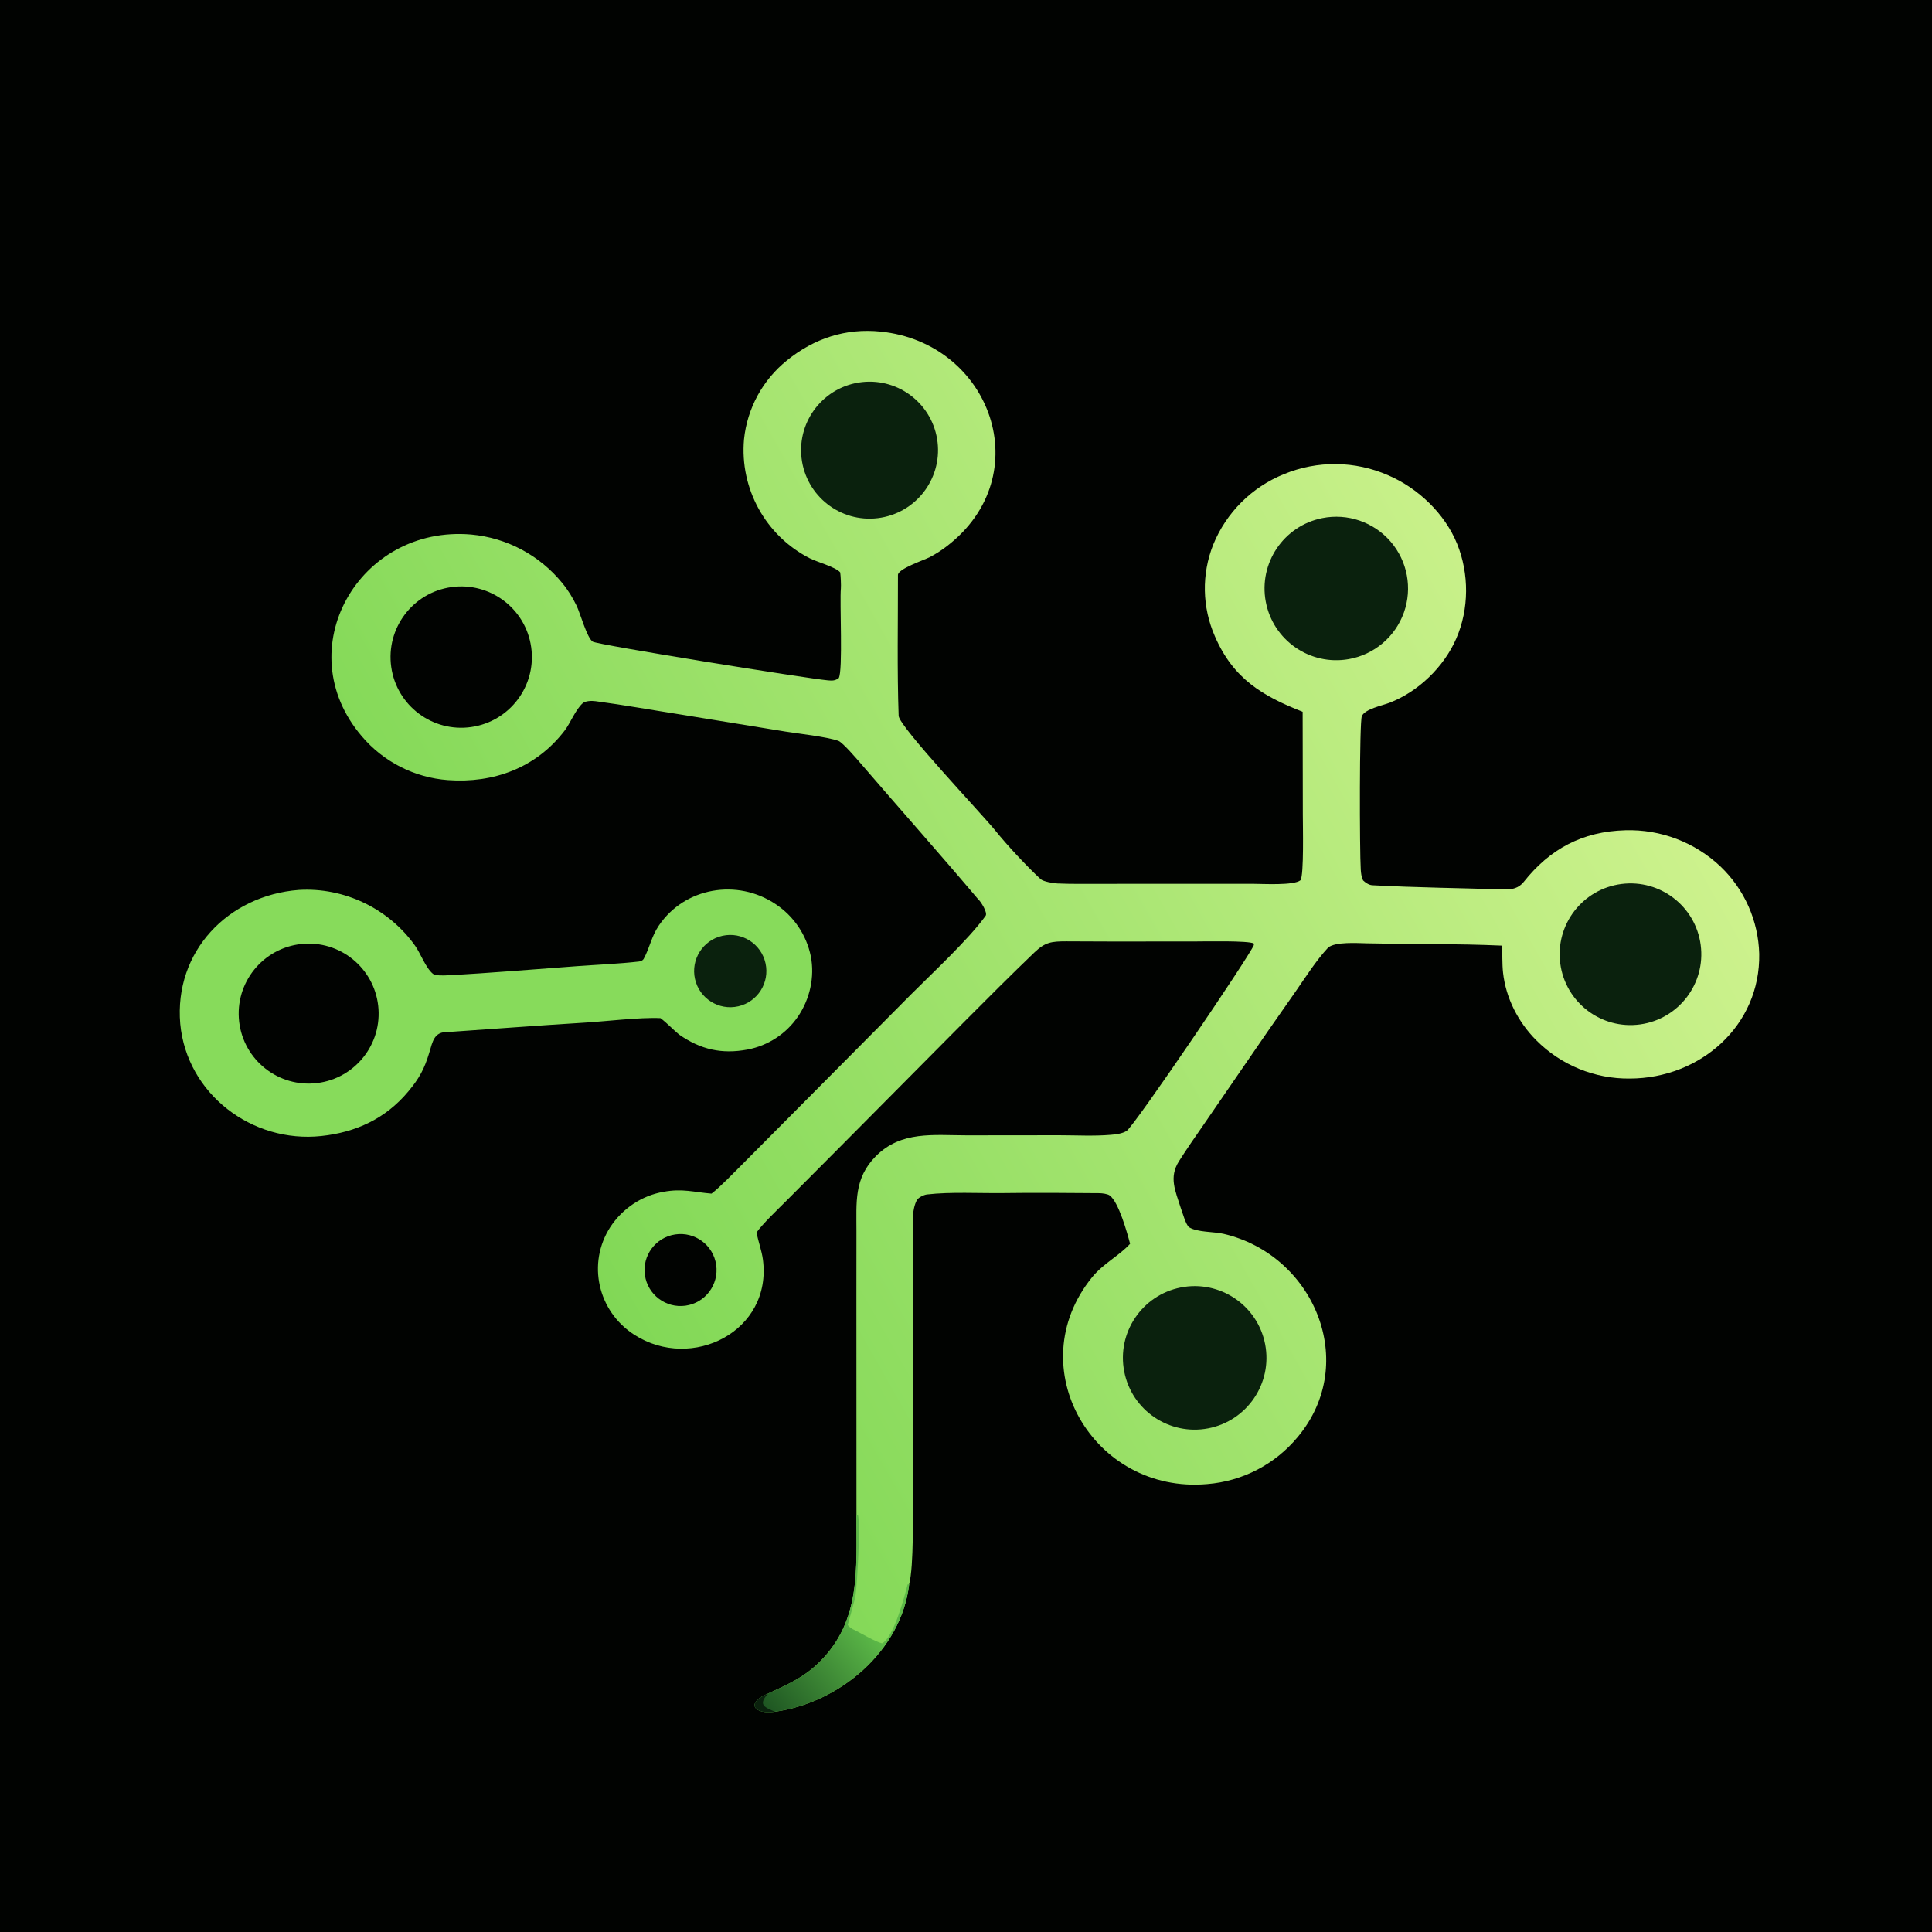
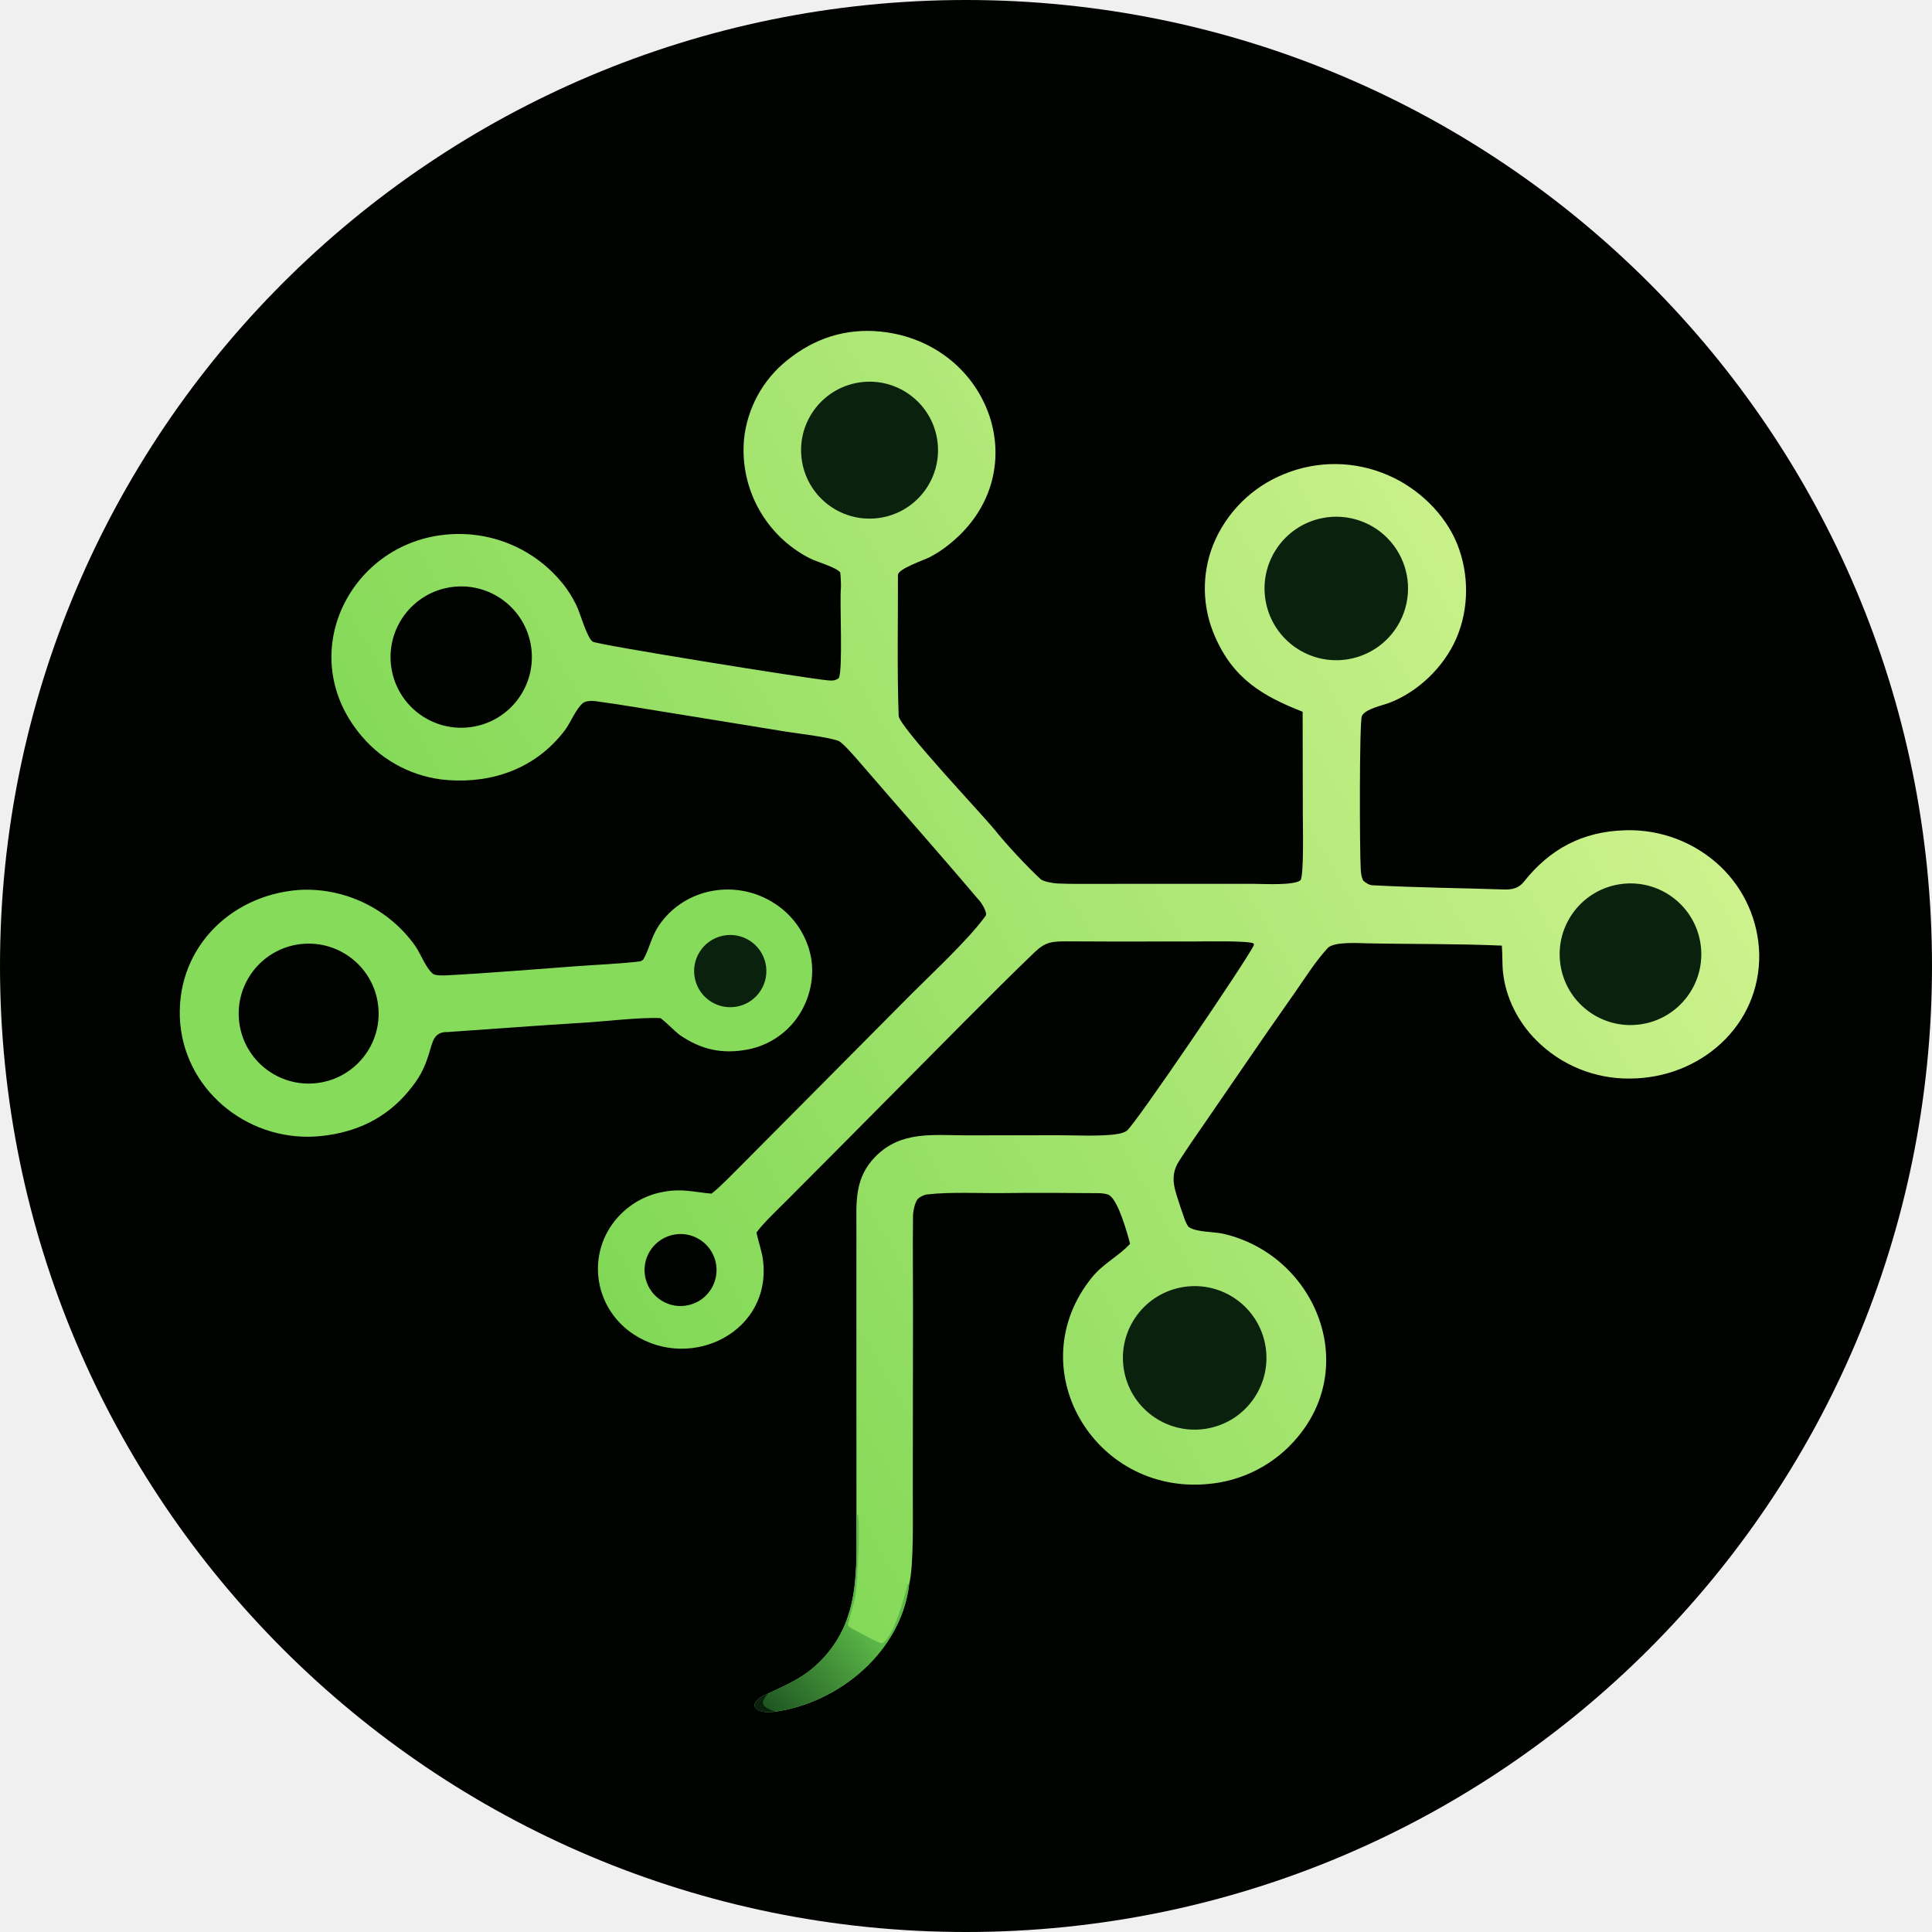
- <svg xmlns="http://www.w3.org/2000/svg" width="783" height="783" viewBox="0 0 783 783">
-   <path fill="#010301" d="M0 0L783 0L783 783L0 783L0 0Z" />
+ <svg xmlns="http://www.w3.org/2000/svg" width="783" height="783" viewBox="0 0 783 783" fill="none">
+   <g clip-path="url(#clip0_450_16)">
+     <path d="M0 0H783V783H0V0Z" fill="#010301" />
+     <path d="M288.364 483.753C291.731 481.2 297.237 475.449 300.39 472.318L323.272 449.286L369.28 402.955C377.222 394.961 392.584 380.758 399.453 371.153C400.38 369.856 397.404 365.233 396.436 364.466C380.885 346.056 364.825 328.005 349.109 309.74C347.613 308.001 341.551 300.872 339.772 300.248C334.996 298.572 323.509 297.323 318.439 296.506L275.993 289.598C264.517 287.801 252.891 285.717 241.379 284.177C239.861 283.974 237.3 283.989 236.146 285.012C233.28 287.551 231.131 293.08 228.887 296.027C217.275 311.277 199.95 317.498 181.551 316.16C168.009 315.163 155.435 308.772 146.647 298.42C116.593 263.257 145.393 212.676 190.993 216.633C205.44 217.961 218.742 225.056 227.89 236.316C230.249 239.173 232.033 242.131 233.664 245.447C235.177 248.523 237.87 258.565 240.253 260.069C242.248 261.329 326.668 274.937 335.586 275.743C337.333 275.901 338.48 275.893 339.914 274.835C341.697 272.049 340.252 243.675 340.793 238.484C340.908 237.38 340.722 233.256 340.517 231.977C338.725 229.793 331.185 227.82 328.011 226.177C310.235 217.007 299.771 197.997 301.532 178.074C302.825 165.483 309.117 153.937 318.997 146.026C330.005 137.122 342.736 132.958 356.826 134.379C401.68 138.903 421.084 192.837 383.645 221.432C381.497 223.09 379.207 224.554 376.801 225.809C374.39 227.037 363.921 230.53 363.924 233.034C363.949 251.68 363.552 271.668 364.208 290.12C364.361 294.43 398.261 330.238 403.355 336.578C408.187 342.593 416.028 350.977 421.745 356.304C422.932 357.331 426.92 357.986 428.596 358.058C434.401 358.306 440.512 358.214 446.342 358.211L479.122 358.188L507.628 358.192C511.796 358.198 524.405 358.976 527.091 356.729C528.489 354.46 528.005 334.583 528.007 330.109L527.937 288.465C511.537 282.037 499.794 275.009 492.396 257.934C487.184 246.13 486.929 232.727 491.689 220.734C496.988 207.727 507.328 197.421 520.352 192.163C533.913 186.555 549.176 186.722 562.612 192.627C574.67 197.791 585.599 208.17 590.551 220.439C595.445 232.563 595.421 246.792 590.187 258.802C585.182 270.288 574.82 280.329 563.117 284.829C560.212 285.946 553.302 287.295 551.94 290.188C550.893 292.414 551.011 345.033 551.485 352.419C551.584 353.967 551.759 355.39 552.421 356.811C553.355 357.709 554.799 358.697 556.13 358.769C573.91 359.737 591.809 359.895 609.614 360.491C612.79 360.597 615.524 359.959 617.536 357.422C628.082 344.126 641.216 336.967 658.748 336.488C673.047 336.068 686.924 341.363 697.309 351.202C706.99 360.465 712.621 373.176 712.976 386.57C713.482 415.76 689.005 437.012 660.608 437.112C646.345 437.294 632.618 431.678 622.573 421.55C615.281 414.238 610.299 404.519 609.154 394.201C608.749 390.547 608.991 386.951 608.66 383.24C590.456 382.43 572.055 382.687 553.805 382.303C550.135 382.226 541.251 381.617 538.293 384.011C533.399 389.258 529.187 395.94 525.058 401.874C517.662 412.376 510.343 422.932 503.101 433.541L487.971 455.564C484.486 460.592 481.11 465.422 477.811 470.616C473.623 477.21 476.398 482.689 478.503 489.467C479.135 491.02 480.591 496.547 481.964 497.403C485.274 499.465 491.879 499.121 495.841 500.038C532.377 508.489 551.13 552.244 525.939 582.393C516.79 593.45 503.553 600.331 489.247 601.466C443.067 605.558 413.087 554.122 442.559 517.694C447.14 512.032 453.569 508.979 457.998 504.081C456.876 499.786 453.398 487.119 449.699 484.469C448.831 483.848 446.664 483.58 445.555 483.572C432.529 483.476 419.88 483.351 406.802 483.531C397.109 483.664 385.201 482.974 375.643 484.093C374.452 484.233 372.217 485.294 371.592 486.398C370.664 488.036 370.05 490.892 370.027 492.795C369.883 504.754 370.025 516.893 370.024 528.843L369.942 604.707C369.915 613.319 370.402 634.597 368.469 642.034C365.289 669.16 340.273 690.097 314.06 693.721C305.621 694.902 302.04 690.185 311.292 686.356C319.412 682.595 325.941 679.792 332.386 673.325C348.969 656.683 347.047 635.809 347.105 614.304L347.08 524.252L347.097 498.944C347.121 487.361 346.019 477.579 354.948 468.588C365.235 458.23 378.289 460.125 391.829 460.131L429.201 460.092C436.102 460.098 443.29 460.506 450.161 459.925C452.188 459.753 454.9 459.446 456.62 458.315C459.751 456.258 506.277 387.69 508.171 383.018L508.101 382.387C506.212 381.156 487.843 381.556 484.691 381.556L451.392 381.581C444.979 381.605 438.533 381.49 432.124 381.507C426.115 381.523 423.599 381.811 419.214 386.013C409.731 395.1 400.453 404.415 391.179 413.711L340.631 464.644L318.561 486.801C315.375 490 308.97 496.071 306.581 499.543C307.329 503.113 308.729 506.991 309.188 510.457C313.042 539.573 280.388 555.915 257.084 540.965C242.245 531.445 237.858 511.993 247.346 497.287C252.247 489.814 260.095 484.543 268.874 483.024C276.593 481.578 281.272 483.177 288.364 483.753Z" fill="url(#paint0_linear_450_16)" />
+     <path d="M347.105 614.304L347.711 613.899C348.738 617.843 347.467 640.955 346.781 646.261C346.519 648.283 344.352 655.82 343.608 658.371C343.456 658.889 345.25 660.108 345.665 660.299C348.546 661.623 354.727 665.403 357.514 666.018C362.237 663.458 366.444 647.628 367.812 642.169L368.469 642.034C365.289 669.16 340.273 690.097 314.06 693.721C305.621 694.902 302.04 690.185 311.292 686.356C319.412 682.595 325.941 679.792 332.386 673.325C348.969 656.683 347.047 635.809 347.105 614.304Z" fill="url(#paint1_linear_450_16)" />
+     <path d="M314.06 693.721C305.621 694.902 302.04 690.185 311.292 686.356C307.032 691.023 309.926 691.919 314.06 693.721Z" fill="#0A210D" />
+     <path d="M478.511 521.792C494.308 518.653 509.648 528.949 512.728 544.757C515.809 560.565 505.456 575.867 489.637 578.889C473.9 581.895 458.696 571.608 455.631 555.883C452.567 540.157 462.797 524.915 478.511 521.792Z" fill="#0A210D" />
+     <path d="M535.874 209.977C546.139 207.926 556.715 211.55 563.564 219.466C570.413 227.382 572.479 238.369 568.973 248.232C565.467 258.096 556.93 265.313 546.621 267.131C530.932 269.896 515.938 259.523 512.994 243.866C510.05 228.209 520.252 213.099 535.874 209.977Z" fill="#0A210D" />
+     <path d="M657.198 358.259C672.862 356.278 687.184 367.319 689.255 382.971C691.325 398.623 680.366 413.008 664.726 415.168C648.96 417.346 634.432 406.278 632.344 390.499C630.257 374.72 641.408 360.256 657.198 358.259Z" fill="#0A210D" />
+     <path d="M182.963 237.937C198.598 235.755 213.05 246.637 215.274 262.265C217.499 277.894 206.658 292.376 191.035 294.644C175.351 296.921 160.8 286.028 158.566 270.338C156.333 254.648 167.266 240.126 182.963 237.937Z" fill="#010301" />
+     <path d="M349.415 154.854C364.569 153.207 378.216 164.093 379.977 179.235C381.738 194.377 370.955 208.105 355.826 209.979C340.536 211.874 326.63 200.95 324.85 185.647C323.07 170.343 334.098 156.519 349.415 154.854Z" fill="#0A210D" />
+     <path d="M273.627 500.291C281.631 499.08 289.091 504.616 290.251 512.627C291.41 520.639 285.826 528.063 277.806 529.17C269.861 530.267 262.52 524.745 261.371 516.807C260.222 508.869 265.697 501.492 273.627 500.291Z" fill="#010301" />
+     <path d="M121.046 360.683C139.435 359.539 157.522 368.179 168.247 383.31C170.46 386.432 172.526 392.27 175.482 394.682C176.465 395.484 179.938 395.341 181.368 395.266C198.929 394.345 216.453 392.822 234.01 391.553C242.121 390.967 250.927 390.608 258.976 389.684C259.672 389.604 260.515 389.244 260.847 388.659C263.354 384.078 263.969 379.637 266.978 375.17C277.467 359.595 298.822 355.997 314.356 366.438C321.735 371.324 326.865 378.946 328.616 387.621C330.232 396.009 328.209 404.934 323.416 411.971C318.648 418.954 311.308 423.763 303.003 425.347C292.466 427.326 283.935 425.326 275.275 419.319C272.603 417.121 270.618 414.865 267.691 412.627C259.335 412.197 244.539 414.064 235.72 414.533C217.639 415.634 199.609 417.034 181.533 418.258C175.903 418.07 175.377 422.01 173.92 426.807C171.967 433.236 169.929 437.019 165.446 442.383C156.212 453.432 144.16 458.915 130.242 460.403C102.124 463.411 75.718 443.346 73.053 414.921C70.533 385.654 92.435 362.887 121.046 360.683Z" fill="#87DB5B" />
+     <path d="M123.555 382.475C139.092 381.629 152.408 393.461 153.396 408.989C154.385 424.518 142.676 437.942 127.157 439.073C111.435 440.219 97.796 428.324 96.795 412.592C95.793 396.86 107.815 383.331 123.555 382.475Z" fill="#010301" />
+     <path d="M292.82 379.259C300.692 377.534 308.478 382.495 310.24 390.358C312.003 398.222 307.078 406.032 299.223 407.831C291.315 409.642 283.442 404.678 281.668 396.762C279.894 388.845 284.895 380.996 292.82 379.259Z" fill="#0A210D" />
+   </g>
  <defs>
-     <linearGradient id="gradient_0" gradientUnits="userSpaceOnUse" x1="216.798" y1="475.986" x2="635.103" y2="238.845">
-       <stop offset="0" stop-color="#81D856" />
+     <linearGradient id="paint0_linear_450_16" x1="216.798" y1="475.985" x2="635.102" y2="238.845" gradientUnits="userSpaceOnUse">
+       <stop stop-color="#81D856" />
      <stop offset="1" stop-color="#CDF28D" />
    </linearGradient>
-   </defs>
-   <path fill="url(#gradient_0)" d="M288.364 483.753C291.731 481.2 297.237 475.449 300.39 472.318L323.272 449.286L369.28 402.955C377.222 394.961 392.584 380.758 399.453 371.153C400.38 369.856 397.404 365.233 396.436 364.466C380.885 346.056 364.825 328.005 349.109 309.74C347.613 308.001 341.551 300.872 339.772 300.248C334.996 298.572 323.509 297.323 318.439 296.506L275.993 289.598C264.517 287.801 252.891 285.717 241.379 284.177C239.861 283.974 237.3 283.989 236.146 285.012C233.28 287.551 231.131 293.08 228.887 296.027C217.275 311.277 199.95 317.498 181.551 316.16C168.009 315.163 155.435 308.772 146.647 298.42C116.593 263.257 145.393 212.676 190.993 216.633C205.44 217.961 218.742 225.056 227.89 236.316C230.249 239.173 232.033 242.131 233.664 245.447C235.177 248.523 237.87 258.565 240.253 260.069C242.248 261.329 326.668 274.937 335.586 275.743C337.333 275.901 338.48 275.893 339.914 274.835C341.697 272.049 340.252 243.675 340.793 238.484C340.908 237.38 340.722 233.256 340.517 231.977C338.725 229.793 331.185 227.82 328.011 226.177C310.235 217.007 299.771 197.997 301.532 178.074C302.825 165.483 309.117 153.937 318.997 146.026C330.005 137.122 342.736 132.958 356.826 134.379C401.68 138.903 421.084 192.837 383.645 221.432C381.497 223.09 379.207 224.554 376.801 225.809C374.39 227.037 363.921 230.53 363.924 233.034C363.949 251.68 363.552 271.668 364.208 290.12C364.361 294.43 398.261 330.238 403.355 336.578C408.187 342.593 416.028 350.977 421.745 356.304C422.932 357.331 426.92 357.986 428.596 358.058C434.401 358.306 440.512 358.214 446.342 358.211L479.122 358.188L507.628 358.192C511.796 358.198 524.405 358.976 527.091 356.729C528.489 354.46 528.005 334.583 528.007 330.109L527.937 288.465C511.537 282.037 499.794 275.009 492.396 257.934C487.184 246.13 486.929 232.727 491.689 220.734C496.988 207.727 507.328 197.421 520.352 192.163C533.913 186.555 549.176 186.722 562.612 192.627C574.67 197.791 585.599 208.17 590.551 220.439C595.445 232.563 595.421 246.792 590.187 258.802C585.182 270.288 574.82 280.329 563.117 284.829C560.212 285.946 553.302 287.295 551.94 290.188C550.893 292.414 551.011 345.033 551.485 352.419C551.584 353.967 551.759 355.39 552.421 356.811C553.355 357.709 554.799 358.697 556.13 358.769C573.91 359.737 591.809 359.895 609.614 360.491C612.79 360.597 615.524 359.959 617.536 357.422C628.082 344.126 641.216 336.967 658.748 336.488C673.047 336.068 686.924 341.363 697.309 351.202C706.99 360.465 712.621 373.176 712.976 386.57C713.482 415.76 689.005 437.012 660.608 437.112C646.345 437.294 632.618 431.678 622.573 421.55C615.281 414.238 610.299 404.519 609.154 394.201C608.749 390.547 608.991 386.951 608.66 383.24C590.456 382.43 572.055 382.687 553.805 382.303C550.135 382.226 541.251 381.617 538.293 384.011C533.399 389.258 529.187 395.94 525.058 401.874C517.662 412.376 510.343 422.932 503.101 433.541L487.971 455.564C484.486 460.592 481.11 465.422 477.811 470.616C473.623 477.21 476.398 482.689 478.503 489.467C479.135 491.02 480.591 496.547 481.964 497.403C485.274 499.465 491.879 499.121 495.841 500.038C532.377 508.489 551.13 552.244 525.939 582.393C516.79 593.45 503.553 600.331 489.247 601.466C443.067 605.558 413.087 554.122 442.559 517.694C447.14 512.032 453.569 508.979 457.998 504.081C456.876 499.786 453.398 487.119 449.699 484.469C448.831 483.848 446.664 483.58 445.555 483.572C432.529 483.476 419.88 483.351 406.802 483.531C397.109 483.664 385.201 482.974 375.643 484.093C374.452 484.233 372.217 485.294 371.592 486.398C370.664 488.036 370.05 490.892 370.027 492.795C369.883 504.754 370.025 516.893 370.024 528.843L369.942 604.707C369.915 613.319 370.402 634.597 368.469 642.034C365.289 669.16 340.273 690.097 314.06 693.721C305.621 694.902 302.04 690.185 311.292 686.356C319.412 682.595 325.941 679.792 332.386 673.325C348.969 656.683 347.047 635.809 347.105 614.304L347.08 524.252L347.097 498.944C347.121 487.361 346.019 477.579 354.948 468.588C365.235 458.23 378.289 460.125 391.829 460.131L429.201 460.092C436.102 460.098 443.29 460.506 450.161 459.925C452.188 459.753 454.9 459.446 456.62 458.315C459.751 456.258 506.277 387.69 508.171 383.018L508.101 382.387C506.212 381.156 487.843 381.556 484.691 381.556L451.392 381.581C444.979 381.605 438.533 381.49 432.124 381.507C426.115 381.523 423.599 381.811 419.214 386.013C409.731 395.1 400.453 404.415 391.179 413.711L340.631 464.644L318.561 486.801C315.375 490 308.97 496.071 306.581 499.543C307.329 503.113 308.729 506.991 309.188 510.457C313.042 539.573 280.388 555.915 257.084 540.965C242.245 531.445 237.858 511.993 247.346 497.287C252.247 489.814 260.095 484.543 268.874 483.024C276.593 481.578 281.272 483.177 288.364 483.753Z" />
-   <defs>
-     <linearGradient id="gradient_1" gradientUnits="userSpaceOnUse" x1="312.34" y1="694.731" x2="353.494" y2="661.468">
-       <stop offset="0" stop-color="#1E5622" />
+     <linearGradient id="paint1_linear_450_16" x1="312.34" y1="694.731" x2="353.494" y2="661.468" gradientUnits="userSpaceOnUse">
+       <stop stop-color="#1E5622" />
      <stop offset="1" stop-color="#5CB948" />
    </linearGradient>
+     <clipPath id="clip0_450_16">
+       <rect width="783" height="783" rx="391.5" fill="white" />
+     </clipPath>
  </defs>
-   <path fill="url(#gradient_1)" d="M347.105 614.304L347.711 613.899C348.738 617.843 347.467 640.955 346.781 646.261C346.519 648.283 344.352 655.82 343.608 658.371C343.456 658.889 345.25 660.108 345.665 660.299C348.546 661.623 354.727 665.403 357.514 666.018C362.237 663.458 366.444 647.628 367.812 642.169L368.469 642.034C365.289 669.16 340.273 690.097 314.06 693.721C305.621 694.902 302.04 690.185 311.292 686.356C319.412 682.595 325.941 679.792 332.386 673.325C348.969 656.683 347.047 635.809 347.105 614.304Z" />
-   <path fill="#0A210D" d="M314.06 693.721C305.621 694.902 302.04 690.185 311.292 686.356C307.032 691.023 309.926 691.919 314.06 693.721Z" />
-   <path fill="#0A210D" d="M478.511 521.792C494.308 518.653 509.648 528.949 512.728 544.757C515.809 560.565 505.456 575.867 489.637 578.889C473.9 581.895 458.696 571.608 455.631 555.883C452.567 540.157 462.797 524.915 478.511 521.792Z" />
-   <path fill="#0A210D" d="M535.874 209.977C546.139 207.926 556.715 211.55 563.564 219.466C570.413 227.382 572.479 238.369 568.973 248.232C565.467 258.096 556.93 265.313 546.621 267.131C530.932 269.896 515.938 259.523 512.994 243.866C510.05 228.209 520.252 213.099 535.874 209.977Z" />
-   <path fill="#0A210D" d="M657.198 358.259C672.862 356.278 687.184 367.319 689.255 382.971C691.325 398.623 680.366 413.008 664.726 415.168C648.96 417.346 634.432 406.278 632.344 390.499C630.257 374.72 641.408 360.256 657.198 358.259Z" />
-   <path fill="#010301" d="M182.963 237.937C198.598 235.755 213.05 246.637 215.274 262.265C217.499 277.894 206.658 292.376 191.035 294.644C175.351 296.921 160.8 286.028 158.566 270.338C156.333 254.648 167.266 240.126 182.963 237.937Z" />
-   <path fill="#0A210D" d="M349.415 154.854C364.569 153.207 378.216 164.093 379.977 179.235C381.738 194.377 370.955 208.105 355.826 209.979C340.536 211.874 326.63 200.95 324.85 185.647C323.07 170.343 334.098 156.519 349.415 154.854Z" />
-   <path fill="#010301" d="M273.627 500.291C281.631 499.08 289.091 504.616 290.251 512.627C291.41 520.639 285.826 528.063 277.806 529.17C269.861 530.267 262.52 524.745 261.371 516.807C260.222 508.869 265.697 501.492 273.627 500.291Z" />
-   <path fill="#87DB5B" d="M121.046 360.683C139.435 359.539 157.522 368.179 168.247 383.31C170.46 386.432 172.526 392.27 175.482 394.682C176.465 395.484 179.938 395.341 181.368 395.266C198.929 394.345 216.453 392.822 234.01 391.553C242.121 390.967 250.927 390.608 258.976 389.684C259.672 389.604 260.515 389.244 260.847 388.659C263.354 384.078 263.969 379.637 266.978 375.17C277.467 359.595 298.822 355.997 314.356 366.438C321.735 371.324 326.865 378.946 328.616 387.621C330.232 396.009 328.209 404.934 323.416 411.971C318.648 418.954 311.308 423.763 303.003 425.347C292.466 427.326 283.935 425.326 275.275 419.319C272.603 417.121 270.618 414.865 267.691 412.627C259.335 412.197 244.539 414.064 235.72 414.533C217.639 415.634 199.609 417.034 181.533 418.258C175.903 418.07 175.377 422.01 173.92 426.807C171.967 433.236 169.929 437.019 165.446 442.383C156.212 453.432 144.16 458.915 130.242 460.403C102.124 463.411 75.718 443.346 73.053 414.921C70.533 385.654 92.435 362.887 121.046 360.683Z" />
-   <path fill="#010301" d="M123.555 382.475C139.092 381.629 152.408 393.461 153.396 408.989C154.385 424.518 142.676 437.942 127.157 439.073C111.435 440.219 97.796 428.324 96.795 412.592C95.794 396.86 107.815 383.331 123.555 382.475Z" />
-   <path fill="#0A210D" d="M292.82 379.259C300.692 377.534 308.478 382.495 310.24 390.358C312.003 398.222 307.078 406.032 299.223 407.831C291.315 409.642 283.442 404.678 281.668 396.762C279.894 388.845 284.895 380.996 292.82 379.259Z" />
</svg>
